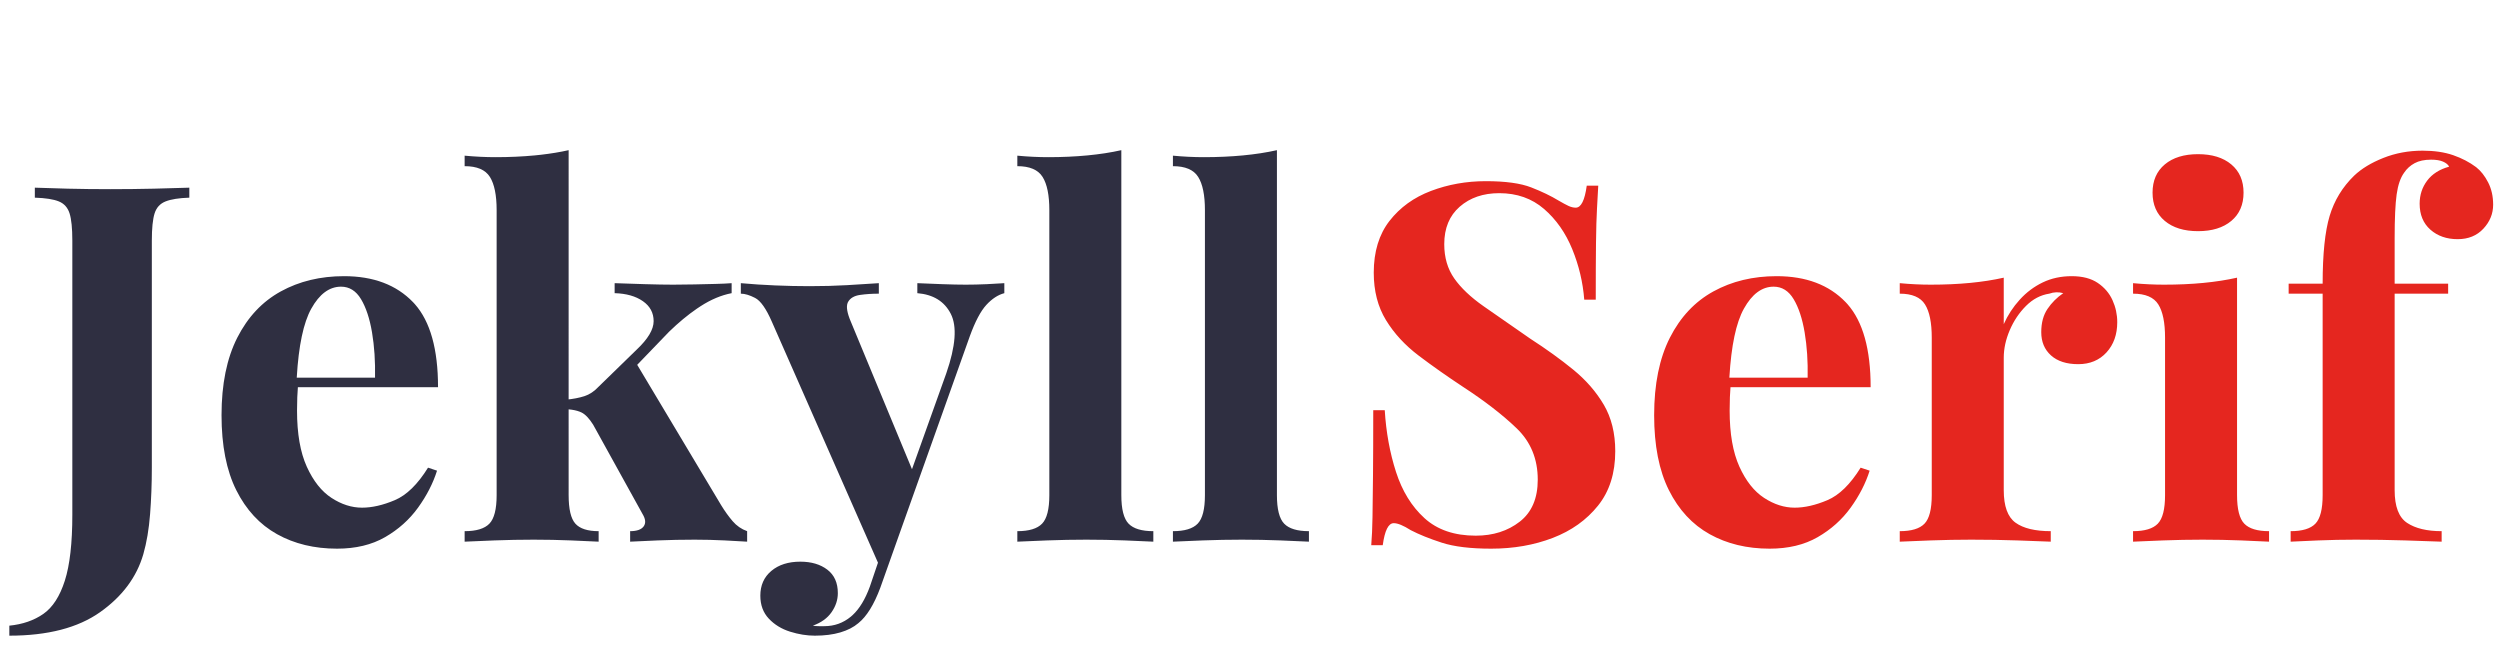
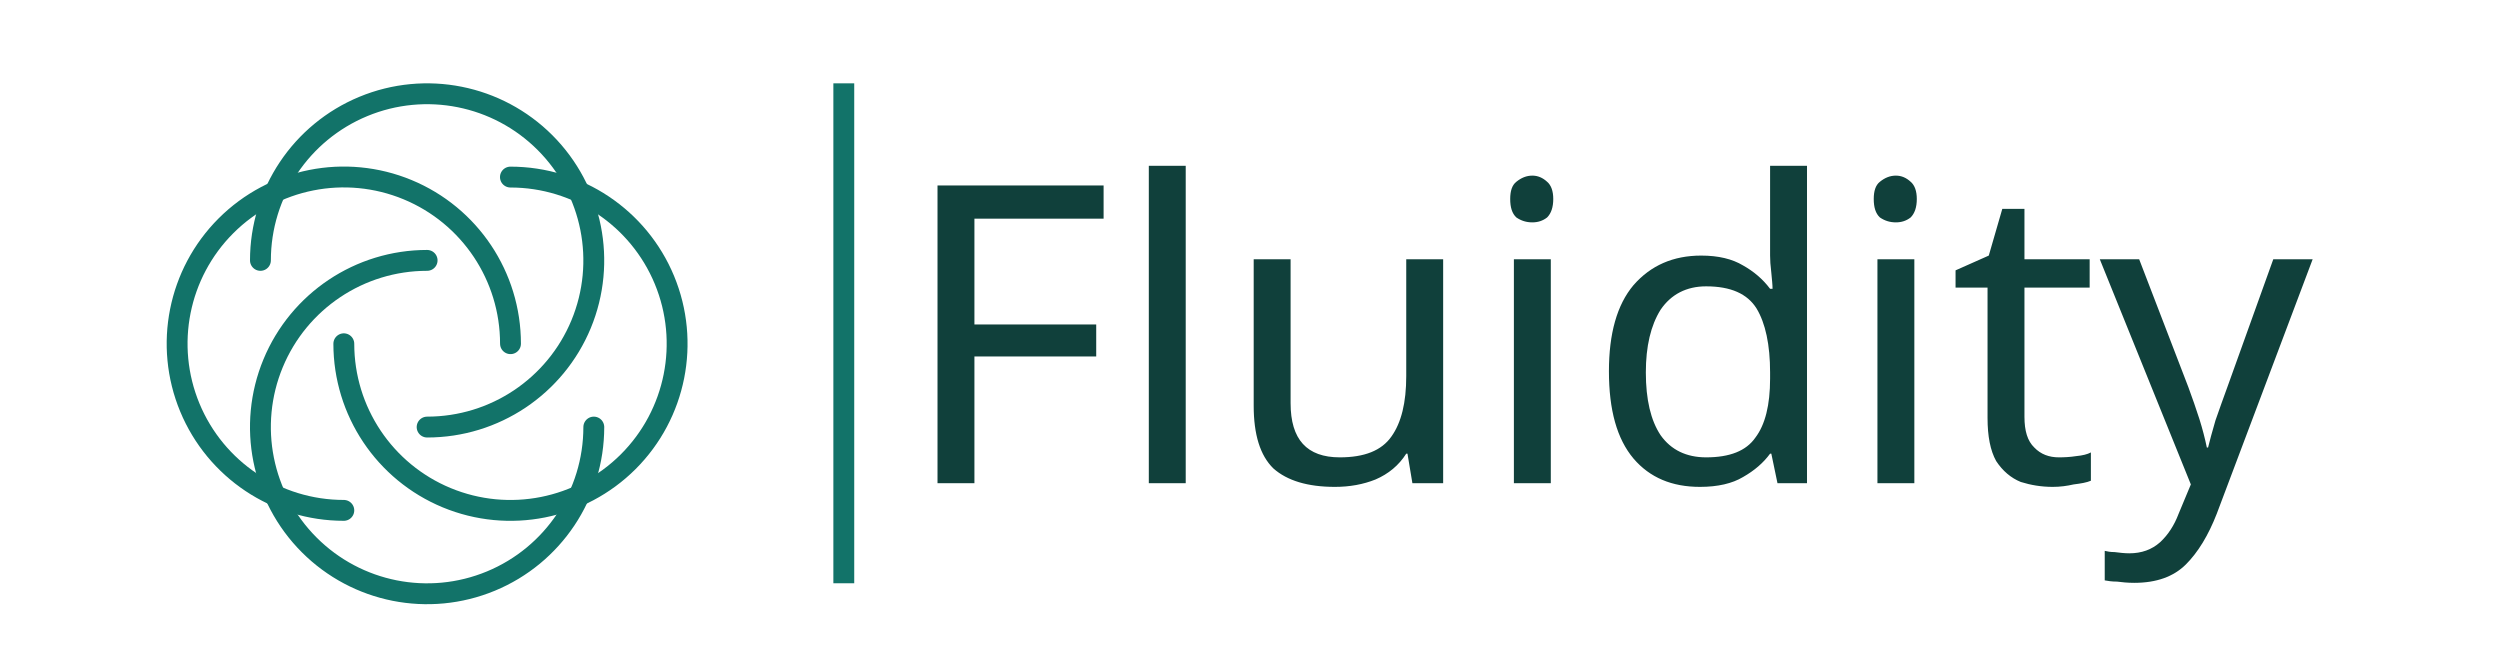
- <svg xmlns="http://www.w3.org/2000/svg" width="240px" height="64px" viewBox="0 0 240 64" version="1.1">
-   <g id="Page-1" stroke="none" stroke-width="1" fill="none" fill-rule="evenodd">
-     <g id="logo" transform="translate(2, 0)" fill-rule="nonzero">
-       <path id="Jekyll" fill="#2f2f41" d="M-1.104,61.024 C2.576,61.024 5.48,60.272 7.608,58.768 C9.736,57.264 11.12,55.408 11.76,53.2 C12.08,52.08 12.296,50.8 12.408,49.36 C12.52,47.92 12.576,46.44 12.576,44.92 L12.576,44.92 L12.576,23.104 C12.576,21.92 12.664,21.048 12.84,20.488 C13.016,19.928 13.368,19.544 13.896,19.336 C14.424,19.128 15.184,19.008 16.176,18.976 L16.176,18.976 L16.176,18.016 C15.28,18.048 14.152,18.08 12.792,18.112 C11.432,18.144 10.032,18.16 8.592,18.16 C7.152,18.16 5.784,18.144 4.488,18.112 C3.192,18.08 2.144,18.048 1.344,18.016 L1.344,18.016 L1.344,18.976 C2.368,19.008 3.136,19.128 3.648,19.336 C4.16,19.544 4.504,19.928 4.68,20.488 C4.856,21.048 4.944,21.92 4.944,23.104 L4.944,23.104 L4.944,49.408 C4.944,52.128 4.704,54.24 4.224,55.744 C3.744,57.248 3.056,58.312 2.16,58.936 C1.264,59.56 0.176,59.936 -1.104,60.064 L-1.104,60.064 L-1.104,61.024 Z M30.355,52.672 C32.147,52.672 33.683,52.304 34.963,51.568 C36.243,50.832 37.299,49.888 38.131,48.736 C38.963,47.584 39.571,46.4 39.955,45.184 L39.955,45.184 L39.091,44.896 C38.099,46.496 37.035,47.536 35.899,48.016 C34.763,48.496 33.715,48.736 32.755,48.736 C31.763,48.736 30.787,48.424 29.827,47.8 C28.867,47.176 28.075,46.176 27.451,44.8 C26.827,43.424 26.515,41.632 26.515,39.424 C26.515,38.976 26.523,38.544 26.539,38.128 C26.555,37.712 26.579,37.312 26.611,36.928 L26.593,37.168 L40.051,37.168 C40.051,33.532 39.309,30.875 37.826,29.197 L37.651,29.008 C36.051,27.344 33.843,26.512 31.027,26.512 C28.755,26.512 26.731,27 24.955,27.976 C23.179,28.952 21.787,30.432 20.779,32.416 C19.771,34.4 19.267,36.88 19.267,39.856 C19.267,42.768 19.739,45.168 20.683,47.056 C21.627,48.944 22.931,50.352 24.595,51.28 C26.259,52.208 28.179,52.672 30.355,52.672 Z M26.49,36.22 C26.669,33.175 27.133,30.979 27.883,29.632 C28.667,28.224 29.619,27.52 30.739,27.52 C31.539,27.52 32.179,27.92 32.659,28.72 C33.139,29.52 33.491,30.584 33.715,31.912 C33.939,33.24 34.035,34.688 34.003,36.256 L34.003,36.256 L26.487,36.256 L26.49,36.22 Z M69.725,52 L69.725,50.992 C69.181,50.8 68.717,50.48 68.333,50.032 C67.949,49.584 67.581,49.072 67.229,48.496 L67.229,48.496 L59.172,35.023 L62.237,31.84 C63.133,30.972 64.016,30.239 64.888,29.64 L65.261,29.392 C66.253,28.752 67.245,28.336 68.237,28.144 L68.237,28.144 L68.237,27.184 C67.853,27.216 67.341,27.24 66.701,27.256 C66.061,27.272 65.381,27.288 64.661,27.304 C63.941,27.32 63.261,27.328 62.621,27.328 C61.885,27.328 60.989,27.312 59.933,27.28 C58.877,27.248 57.901,27.216 57.005,27.184 L57.005,27.184 L57.005,28.144 C58.125,28.176 59.029,28.432 59.717,28.912 C60.405,29.392 60.749,30.032 60.749,30.832 C60.749,31.632 60.205,32.544 59.117,33.568 L59.117,33.568 L55.469,37.12 C55.053,37.568 54.597,37.872 54.101,38.032 C53.605,38.192 53.021,38.304 52.349,38.368 L52.588,38.342 L52.589,14.416 C51.762,14.603 50.869,14.75 49.909,14.859 L49.325,14.92 C48.141,15.032 46.893,15.088 45.581,15.088 C44.621,15.088 43.629,15.04 42.605,14.944 L42.605,14.944 L42.605,15.952 C43.789,15.952 44.597,16.296 45.029,16.984 C45.461,17.672 45.677,18.736 45.677,20.176 L45.677,20.176 L45.677,47.536 C45.677,48.88 45.445,49.792 44.981,50.272 C44.517,50.752 43.725,50.992 42.605,50.992 L42.605,50.992 L42.605,52 C43.245,51.968 44.197,51.928 45.461,51.88 C46.725,51.832 47.981,51.808 49.229,51.808 C50.445,51.808 51.637,51.832 52.805,51.88 C53.973,51.928 54.861,51.968 55.469,52 L55.469,52 L55.469,50.992 C54.413,50.992 53.669,50.752 53.237,50.272 C52.805,49.792 52.589,48.88 52.589,47.536 L52.589,47.536 L52.588,39.298 L52.602,39.298 C53.012,39.336 53.36,39.41 53.648,39.521 L53.813,39.592 C54.181,39.768 54.557,40.16 54.941,40.768 L54.941,40.768 L59.693,49.36 C59.981,49.84 60.013,50.232 59.789,50.536 C59.565,50.84 59.133,50.992 58.493,50.992 L58.493,50.992 L58.493,52 C59.069,51.968 59.949,51.928 61.133,51.88 C62.317,51.832 63.501,51.808 64.685,51.808 C65.645,51.808 66.605,51.832 67.565,51.88 C68.525,51.928 69.245,51.968 69.725,52 L69.725,52 Z M76.224,61.024 C77.152,61.024 77.968,60.92 78.672,60.712 C79.376,60.504 79.952,60.208 80.4,59.824 C81.2,59.184 81.904,58.048 82.512,56.416 L82.512,56.416 L84.336,51.28 L91.104,32.272 C91.616,30.864 92.144,29.864 92.688,29.272 C93.232,28.68 93.808,28.304 94.416,28.144 L94.416,28.144 L94.416,27.184 C94,27.216 93.44,27.248 92.736,27.28 C92.032,27.312 91.36,27.328 90.72,27.328 C90.08,27.328 89.328,27.312 88.464,27.28 C87.6,27.248 86.8,27.216 86.064,27.184 L86.064,27.184 L86.064,28.144 C87.6,28.272 88.672,28.936 89.28,30.136 C89.888,31.336 89.744,33.232 88.848,35.824 L88.848,35.824 L85.55,45.046 L79.68,30.88 C79.325,30.053 79.223,29.451 79.373,29.074 L79.416,28.984 C79.624,28.616 80.008,28.392 80.568,28.312 C81.128,28.232 81.728,28.192 82.368,28.192 L82.368,28.192 L82.368,27.184 C81.408,27.248 80.384,27.312 79.296,27.376 C78.208,27.44 77.008,27.472 75.696,27.472 C74.64,27.472 73.544,27.448 72.408,27.4 C71.272,27.352 70.176,27.28 69.12,27.184 L69.12,27.184 L69.12,28.192 C69.504,28.192 69.96,28.328 70.488,28.6 C71.016,28.872 71.552,29.632 72.096,30.88 L72.096,30.88 L82.285,54.018 L81.504,56.32 C81.061,57.531 80.509,58.442 79.847,59.053 L79.68,59.2 C78.944,59.808 78.096,60.112 77.136,60.112 L77.136,60.112 L76.608,60.112 C76.384,60.112 76.192,60.096 76.032,60.064 C76.832,59.776 77.432,59.344 77.832,58.768 C78.232,58.192 78.432,57.584 78.432,56.944 C78.432,55.952 78.096,55.2 77.424,54.688 C76.752,54.176 75.888,53.92 74.832,53.92 C73.68,53.92 72.752,54.216 72.048,54.808 C71.344,55.4 70.992,56.192 70.992,57.184 C70.992,58.08 71.264,58.816 71.808,59.392 C72.352,59.968 73.032,60.384 73.848,60.64 C74.664,60.896 75.456,61.024 76.224,61.024 Z M108.72,52 L108.72,50.992 C107.6,50.992 106.808,50.752 106.344,50.272 C105.88,49.792 105.648,48.88 105.648,47.536 L105.648,47.536 L105.648,14.416 C104.656,14.64 103.568,14.808 102.384,14.92 C101.2,15.032 99.952,15.088 98.64,15.088 C97.68,15.088 96.688,15.04 95.664,14.944 L95.664,14.944 L95.664,15.952 C96.848,15.952 97.656,16.296 98.088,16.984 C98.52,17.672 98.736,18.736 98.736,20.176 L98.736,20.176 L98.736,47.536 C98.736,48.88 98.504,49.792 98.04,50.272 C97.576,50.752 96.784,50.992 95.664,50.992 L95.664,50.992 L95.664,52 C96.304,51.968 97.256,51.928 98.52,51.88 C99.784,51.832 101.04,51.808 102.288,51.808 C103.536,51.808 104.768,51.832 105.984,51.88 C107.2,51.928 108.112,51.968 108.72,52 L108.72,52 Z M123.657,52 L123.657,50.992 C122.537,50.992 121.745,50.752 121.281,50.272 C120.817,49.792 120.585,48.88 120.585,47.536 L120.585,47.536 L120.585,14.416 C119.593,14.64 118.505,14.808 117.321,14.92 C116.137,15.032 114.889,15.088 113.577,15.088 C112.617,15.088 111.625,15.04 110.601,14.944 L110.601,14.944 L110.601,15.952 C111.785,15.952 112.593,16.296 113.025,16.984 C113.457,17.672 113.673,18.736 113.673,20.176 L113.673,20.176 L113.673,47.536 C113.673,48.88 113.441,49.792 112.977,50.272 C112.513,50.752 111.721,50.992 110.601,50.992 L110.601,50.992 L110.601,52 C111.241,51.968 112.193,51.928 113.457,51.88 C114.721,51.832 115.977,51.808 117.225,51.808 C118.473,51.808 119.705,51.832 120.921,51.88 C122.137,51.928 123.049,51.968 123.657,52 L123.657,52 Z" />
-       <path id="Serif" fill="#E5261F" d="M141.16,52.672 C143.304,52.672 145.272,52.328 147.064,51.64 C148.856,50.952 150.304,49.92 151.408,48.544 C152.512,47.168 153.064,45.424 153.064,43.312 C153.064,41.584 152.696,40.096 151.96,38.848 C151.224,37.6 150.248,36.48 149.032,35.488 C147.816,34.496 146.44,33.504 144.904,32.512 C143.144,31.296 141.648,30.256 140.416,29.392 C139.184,28.528 138.248,27.64 137.608,26.728 C136.968,25.816 136.648,24.72 136.648,23.44 C136.648,21.904 137.144,20.704 138.136,19.84 C139.128,18.976 140.392,18.544 141.928,18.544 C143.624,18.544 145.056,19.048 146.224,20.056 C147.392,21.064 148.296,22.352 148.936,23.92 C149.576,25.488 149.96,27.104 150.088,28.768 L150.088,28.768 L151.192,28.768 C151.192,26.528 151.2,24.72 151.216,23.344 C151.232,21.968 151.264,20.856 151.312,20.008 C151.36,19.16 151.4,18.432 151.432,17.824 L151.432,17.824 L150.328,17.824 C150.136,19.232 149.784,19.936 149.272,19.936 C149.048,19.936 148.816,19.88 148.576,19.768 C148.336,19.656 148.024,19.488 147.64,19.264 C146.904,18.816 146.024,18.392 145,17.992 C143.976,17.592 142.52,17.392 140.632,17.392 C138.776,17.392 137.024,17.704 135.376,18.328 C133.728,18.952 132.4,19.912 131.392,21.208 C130.384,22.504 129.88,24.16 129.88,26.176 C129.88,27.936 130.272,29.456 131.056,30.736 C131.84,32.016 132.888,33.152 134.2,34.144 C135.512,35.136 136.92,36.128 138.424,37.12 C140.536,38.496 142.264,39.832 143.608,41.128 C144.952,42.424 145.624,44.064 145.624,46.048 C145.624,47.84 145.048,49.184 143.896,50.08 C142.744,50.976 141.336,51.424 139.672,51.424 C137.624,51.424 135.984,50.864 134.752,49.744 C133.52,48.624 132.608,47.144 132.016,45.304 C131.424,43.464 131.064,41.488 130.936,39.376 L130.936,39.376 L129.832,39.376 C129.832,41.904 129.824,43.992 129.808,45.64 C129.792,47.288 129.776,48.624 129.76,49.648 C129.744,50.672 129.704,51.568 129.64,52.336 L129.64,52.336 L130.744,52.336 C130.936,50.928 131.288,50.224 131.8,50.224 C132.184,50.224 132.728,50.448 133.432,50.896 C134.232,51.312 135.224,51.712 136.408,52.096 C137.592,52.48 139.176,52.672 141.16,52.672 Z M167.886,52.672 C169.678,52.672 171.214,52.304 172.494,51.568 C173.774,50.832 174.83,49.888 175.662,48.736 C176.494,47.584 177.102,46.4 177.486,45.184 L177.486,45.184 L176.622,44.896 C175.63,46.496 174.566,47.536 173.43,48.016 C172.294,48.496 171.246,48.736 170.286,48.736 C169.294,48.736 168.318,48.424 167.358,47.8 C166.398,47.176 165.606,46.176 164.982,44.8 C164.358,43.424 164.046,41.632 164.046,39.424 C164.046,38.976 164.054,38.544 164.07,38.128 C164.086,37.712 164.11,37.312 164.142,36.928 L164.124,37.168 L177.582,37.168 C177.582,33.532 176.84,30.875 175.357,29.197 L175.182,29.008 C173.582,27.344 171.374,26.512 168.558,26.512 C166.286,26.512 164.262,27 162.486,27.976 C160.71,28.952 159.318,30.432 158.31,32.416 C157.302,34.4 156.798,36.88 156.798,39.856 C156.798,42.768 157.27,45.168 158.214,47.056 C159.158,48.944 160.462,50.352 162.126,51.28 C163.79,52.208 165.71,52.672 167.886,52.672 Z M164.021,36.22 C164.2,33.175 164.664,30.979 165.414,29.632 C166.198,28.224 167.15,27.52 168.27,27.52 C169.07,27.52 169.71,27.92 170.19,28.72 C170.67,29.52 171.022,30.584 171.246,31.912 C171.47,33.24 171.566,34.688 171.534,36.256 L171.534,36.256 L164.018,36.256 L164.021,36.22 Z M194.872,52 L194.872,50.992 C193.368,50.992 192.24,50.72 191.488,50.176 C190.736,49.632 190.36,48.592 190.36,47.056 L190.36,47.056 L190.36,34.336 C190.36,33.472 190.552,32.592 190.936,31.696 C191.32,30.8 191.84,30.024 192.496,29.368 C193.152,28.712 193.896,28.32 194.728,28.192 C195.176,28.032 195.624,28.016 196.072,28.144 C195.464,28.56 194.96,29.064 194.56,29.656 C194.16,30.248 193.96,30.992 193.96,31.888 C193.96,32.816 194.272,33.56 194.896,34.12 C195.52,34.68 196.392,34.96 197.512,34.96 C198.632,34.96 199.536,34.584 200.224,33.832 C200.912,33.08 201.256,32.112 201.256,30.928 C201.256,30.192 201.104,29.488 200.8,28.816 C200.496,28.144 200.024,27.592 199.384,27.16 C198.744,26.728 197.912,26.512 196.888,26.512 C195.864,26.512 194.936,26.712 194.104,27.112 C193.272,27.512 192.536,28.064 191.896,28.768 C191.256,29.472 190.744,30.256 190.36,31.12 L190.36,31.12 L190.36,26.656 C189.368,26.88 188.288,27.048 187.12,27.16 C185.952,27.272 184.696,27.328 183.352,27.328 C182.392,27.328 181.4,27.28 180.376,27.184 L180.376,27.184 L180.376,28.192 C181.56,28.192 182.368,28.536 182.8,29.224 C183.232,29.912 183.448,30.976 183.448,32.416 L183.448,32.416 L183.448,47.536 C183.448,48.88 183.216,49.792 182.752,50.272 C182.288,50.752 181.496,50.992 180.376,50.992 L180.376,50.992 L180.376,52 C181.048,51.968 182.04,51.928 183.352,51.88 C184.664,51.832 185.96,51.808 187.24,51.808 C188.776,51.808 190.248,51.832 191.656,51.88 C193.064,51.928 194.136,51.968 194.872,52 L194.872,52 Z M209.013,22.192 C210.357,22.192 211.421,21.864 212.205,21.208 C212.989,20.552 213.381,19.648 213.381,18.496 C213.381,17.344 212.989,16.44 212.205,15.784 C211.421,15.128 210.357,14.8 209.013,14.8 C207.669,14.8 206.605,15.128 205.821,15.784 C205.037,16.44 204.645,17.344 204.645,18.496 C204.645,19.648 205.037,20.552 205.821,21.208 C206.605,21.864 207.669,22.192 209.013,22.192 Z M215.829,52 L215.829,50.992 C214.709,50.992 213.917,50.752 213.453,50.272 C212.989,49.792 212.757,48.88 212.757,47.536 L212.757,47.536 L212.757,26.656 C211.765,26.88 210.685,27.048 209.517,27.16 C208.349,27.272 207.093,27.328 205.749,27.328 C204.789,27.328 203.797,27.28 202.773,27.184 L202.773,27.184 L202.773,28.192 C203.957,28.192 204.765,28.536 205.197,29.224 C205.629,29.912 205.845,30.976 205.845,32.416 L205.845,32.416 L205.845,47.536 C205.845,48.88 205.613,49.792 205.149,50.272 C204.685,50.752 203.893,50.992 202.773,50.992 L202.773,50.992 L202.773,52 C203.413,51.968 204.373,51.928 205.653,51.88 C206.933,51.832 208.197,51.808 209.445,51.808 C210.693,51.808 211.925,51.832 213.141,51.88 C214.357,51.928 215.253,51.968 215.829,52 L215.829,52 Z M232.398,52 L232.398,50.992 C230.99,50.992 229.886,50.728 229.086,50.2 C228.286,49.672 227.886,48.624 227.886,47.056 L227.886,47.056 L227.886,28.192 L233.022,28.192 L233.022,27.232 L227.886,27.232 L227.886,22.864 C227.886,20.976 227.95,19.576 228.078,18.664 C228.206,17.752 228.446,17.056 228.798,16.576 C229.054,16.192 229.39,15.888 229.806,15.664 C230.222,15.44 230.75,15.328 231.39,15.328 C231.87,15.328 232.254,15.392 232.542,15.52 C232.83,15.648 233.022,15.808 233.118,16 C232.19,16.256 231.486,16.704 231.006,17.344 C230.526,17.984 230.286,18.72 230.286,19.552 C230.286,20.608 230.63,21.44 231.318,22.048 C232.006,22.656 232.878,22.96 233.934,22.96 C234.958,22.96 235.782,22.624 236.406,21.952 C237.03,21.28 237.342,20.512 237.342,19.648 C237.342,18.848 237.182,18.136 236.862,17.512 C236.542,16.888 236.158,16.4 235.71,16.048 C235.07,15.568 234.334,15.184 233.502,14.896 C232.67,14.608 231.694,14.464 230.574,14.464 C229.23,14.464 227.974,14.696 226.806,15.16 C225.638,15.624 224.702,16.192 223.998,16.864 C222.878,17.952 222.094,19.24 221.646,20.728 C221.198,22.216 220.974,24.384 220.974,27.232 L220.974,27.232 L217.71,27.232 L217.71,28.192 L220.974,28.192 L220.974,47.536 C220.974,48.88 220.742,49.792 220.278,50.272 C219.814,50.752 219.022,50.992 217.902,50.992 L217.902,50.992 L217.902,52 C218.51,51.968 219.398,51.928 220.566,51.88 C221.734,51.832 222.926,51.808 224.142,51.808 C225.806,51.808 227.39,51.832 228.894,51.88 C230.398,51.928 231.566,51.968 232.398,52 L232.398,52 Z" />
-     </g>
+ <svg xmlns="http://www.w3.org/2000/svg" width="120" height="32" viewBox="0 0 31.75 8.467" version="1.1" id="svg8">
+   <defs id="defs2">
+     </defs>
+   <g id="layer1">
+     <path style="fill:none;stroke:#127369;stroke-width:0.265px;stroke-linecap:butt;stroke-linejoin:miter;stroke-opacity:1" d="m 10.716,1.058 c 0,2.117 0,4.234 0,6.35" id="path830" />
+     <text xml:space="preserve" style="font-size:5.292px;line-height:1.25;font-family:sans-serif;letter-spacing:0px;fill:#10403b;fill-opacity:1;stroke-width:0.265;stroke-miterlimit:4;stroke-dasharray:none" x="11.389" y="6.137" id="text836">
+       <tspan id="tspan834" x="11.389" y="6.137" style="font-size:5.292px;fill:#10403b;fill-opacity:1;stroke-width:0.265;stroke-miterlimit:4;stroke-dasharray:none" dy="0">Fluidity</tspan>
+     </text>
+     <path style="fill:none;fill-opacity:1;stroke:#127369;stroke-width:0.265;stroke-linecap:round;stroke-miterlimit:4;stroke-dasharray:none;stroke-opacity:1" id="path844" d="M 6.482,2.249 A 2.117,2.117 0 0 1 8.438,3.556 2.117,2.117 0 0 1 7.979,5.863 2.117,2.117 0 0 1 5.672,6.321 2.117,2.117 0 0 1 4.366,4.366" />
+     <path style="fill:none;fill-opacity:1;stroke:#127369;stroke-width:0.265;stroke-linecap:round;stroke-miterlimit:4;stroke-dasharray:none;stroke-opacity:1" id="path844-1" d="m 5.424,-7.541 a 2.117,2.117 0 0 1 1.956,1.307 2.117,2.117 0 0 1 -0.459,2.307 2.117,2.117 0 0 1 -2.307,0.459 2.117,2.117 0 0 1 -1.307,-1.956" transform="rotate(90)" />
+     <path style="fill:none;fill-opacity:1;stroke:#127369;stroke-width:0.265;stroke-linecap:round;stroke-miterlimit:4;stroke-dasharray:none;stroke-opacity:1" id="path844-2" d="m -4.366,-6.482 a 2.117,2.117 0 0 1 1.956,1.307 2.117,2.117 0 0 1 -0.459,2.307 2.117,2.117 0 0 1 -2.307,0.459 2.117,2.117 0 0 1 -1.307,-1.956" transform="scale(-1)" />
+     <path style="fill:none;fill-opacity:1;stroke:#127369;stroke-width:0.265;stroke-linecap:round;stroke-miterlimit:4;stroke-dasharray:none;stroke-opacity:1" id="path844-6" d="M -3.307,3.307 A 2.117,2.117 0 0 1 -1.352,4.614 2.117,2.117 0 0 1 -1.811,6.921 2.117,2.117 0 0 1 -4.117,7.38 2.117,2.117 0 0 1 -5.424,5.424" transform="rotate(-90)" />
  </g>
</svg>
